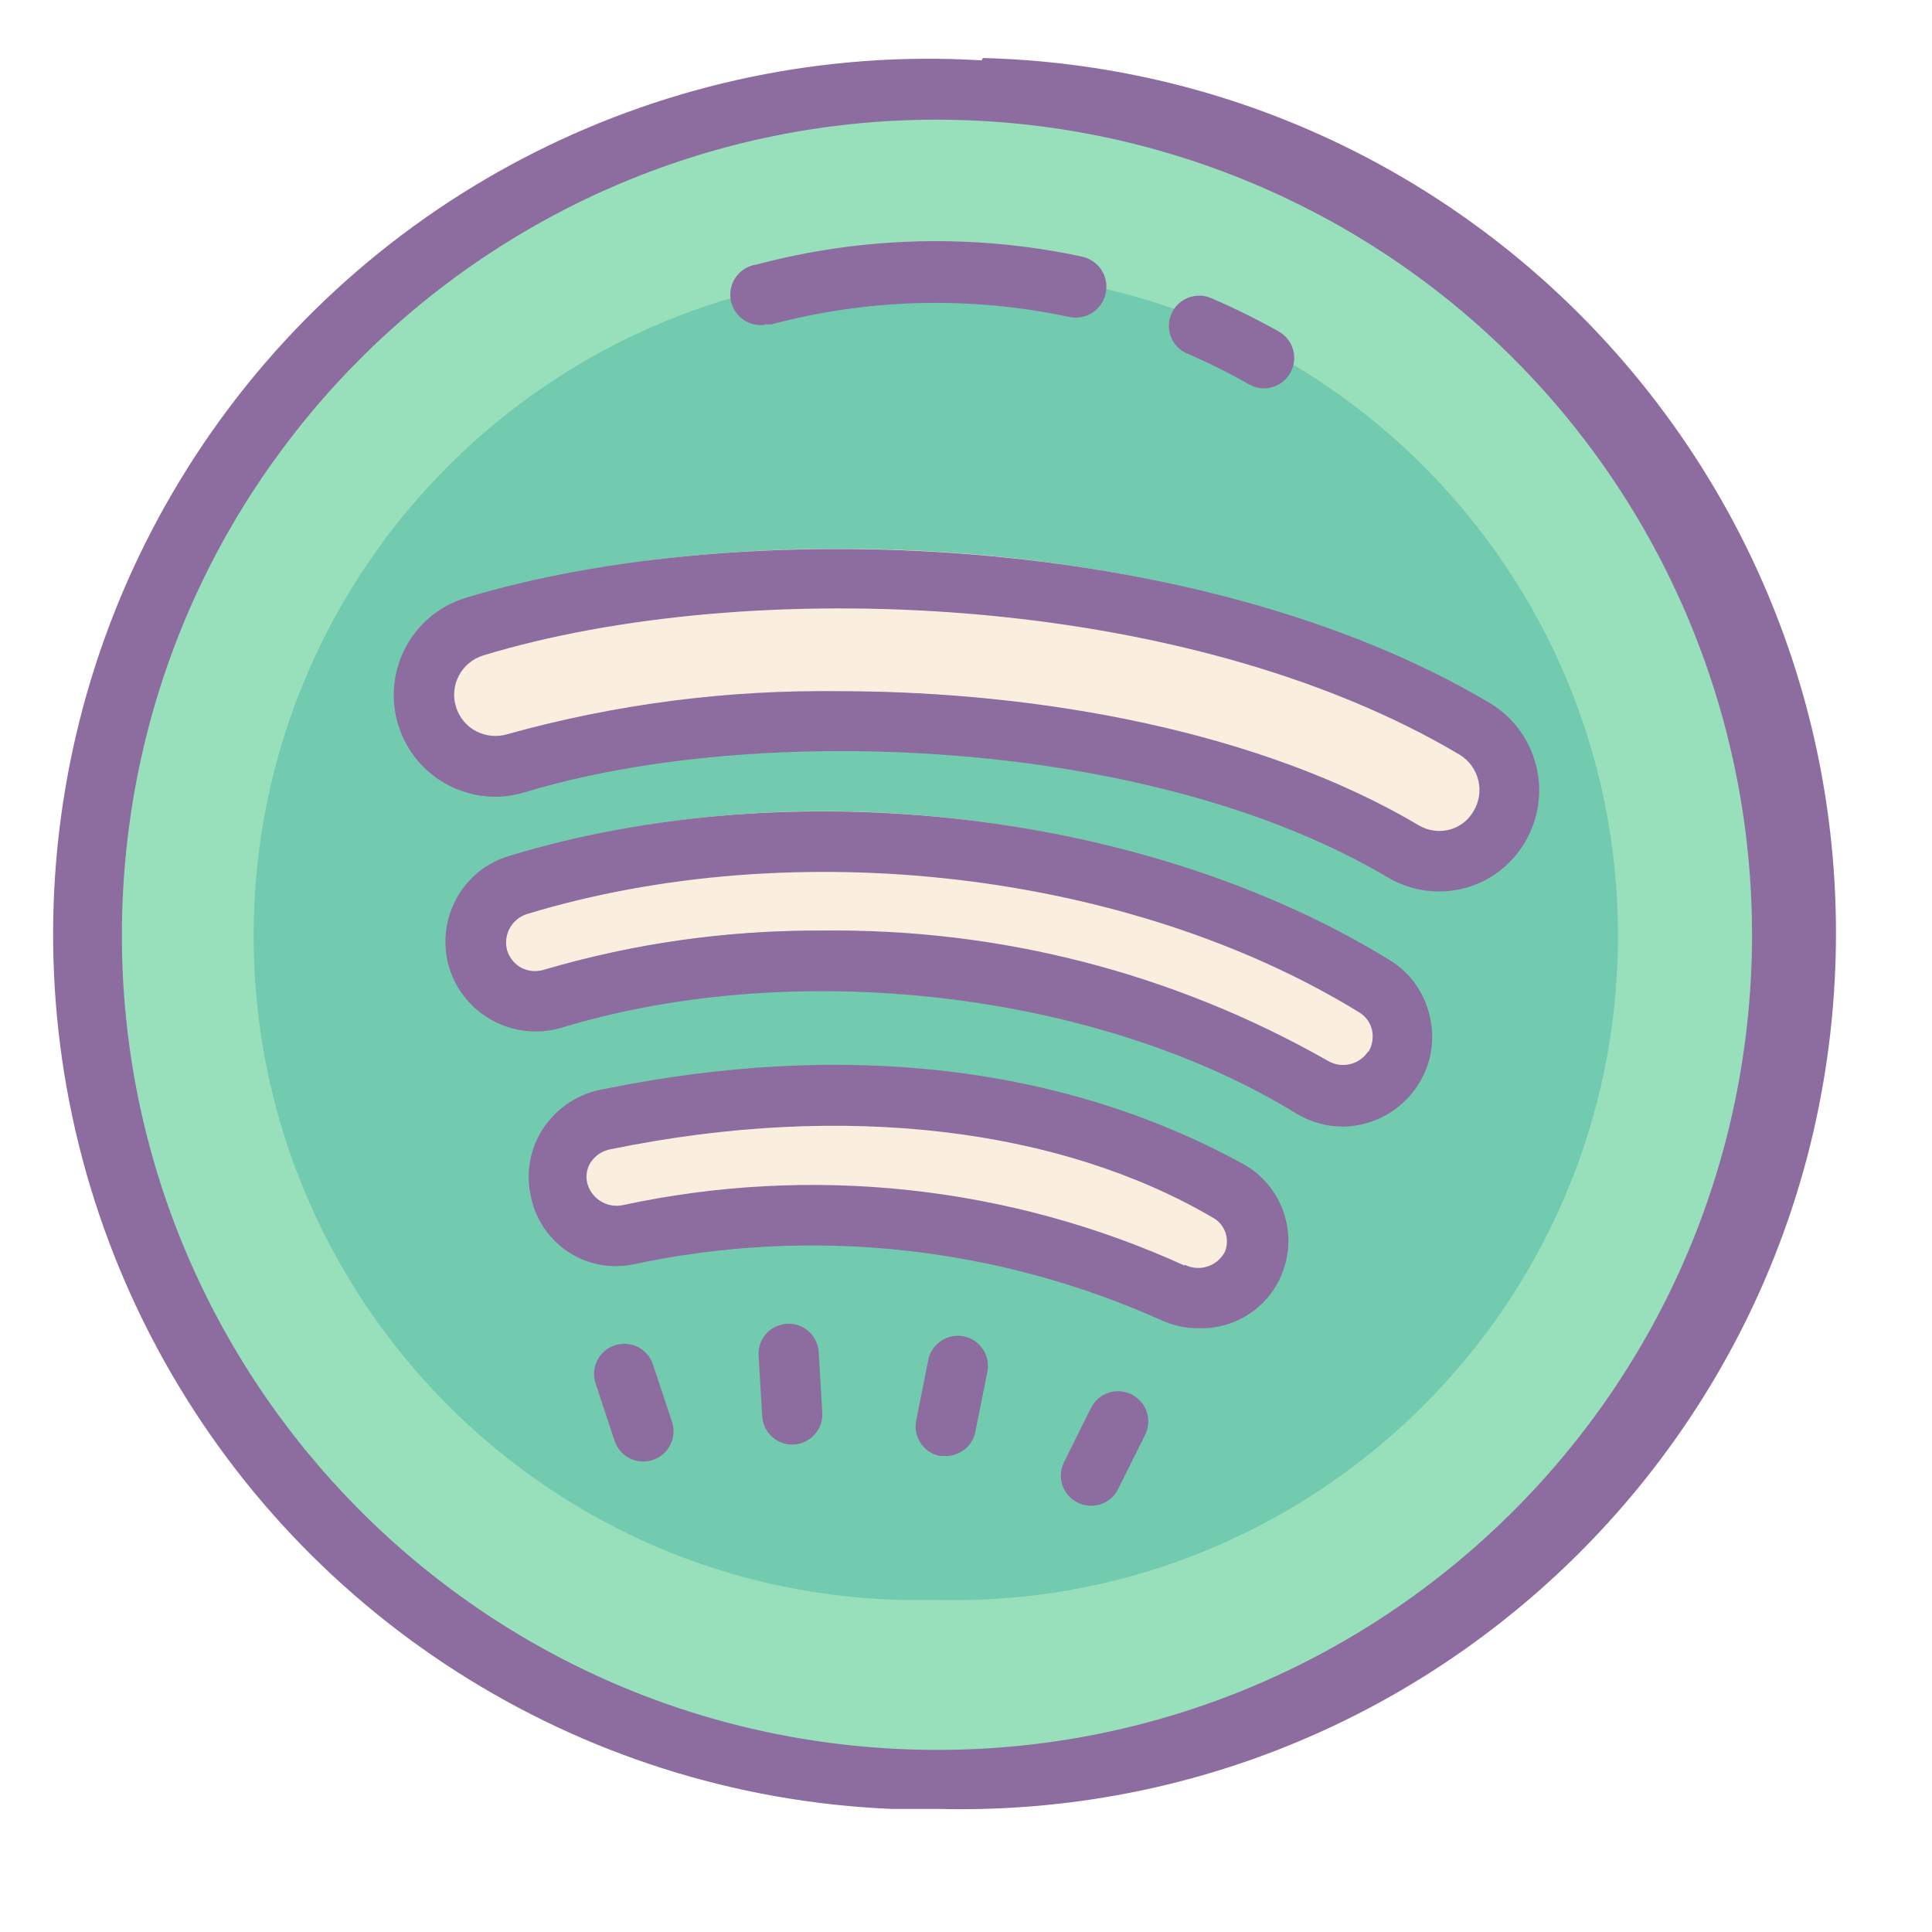
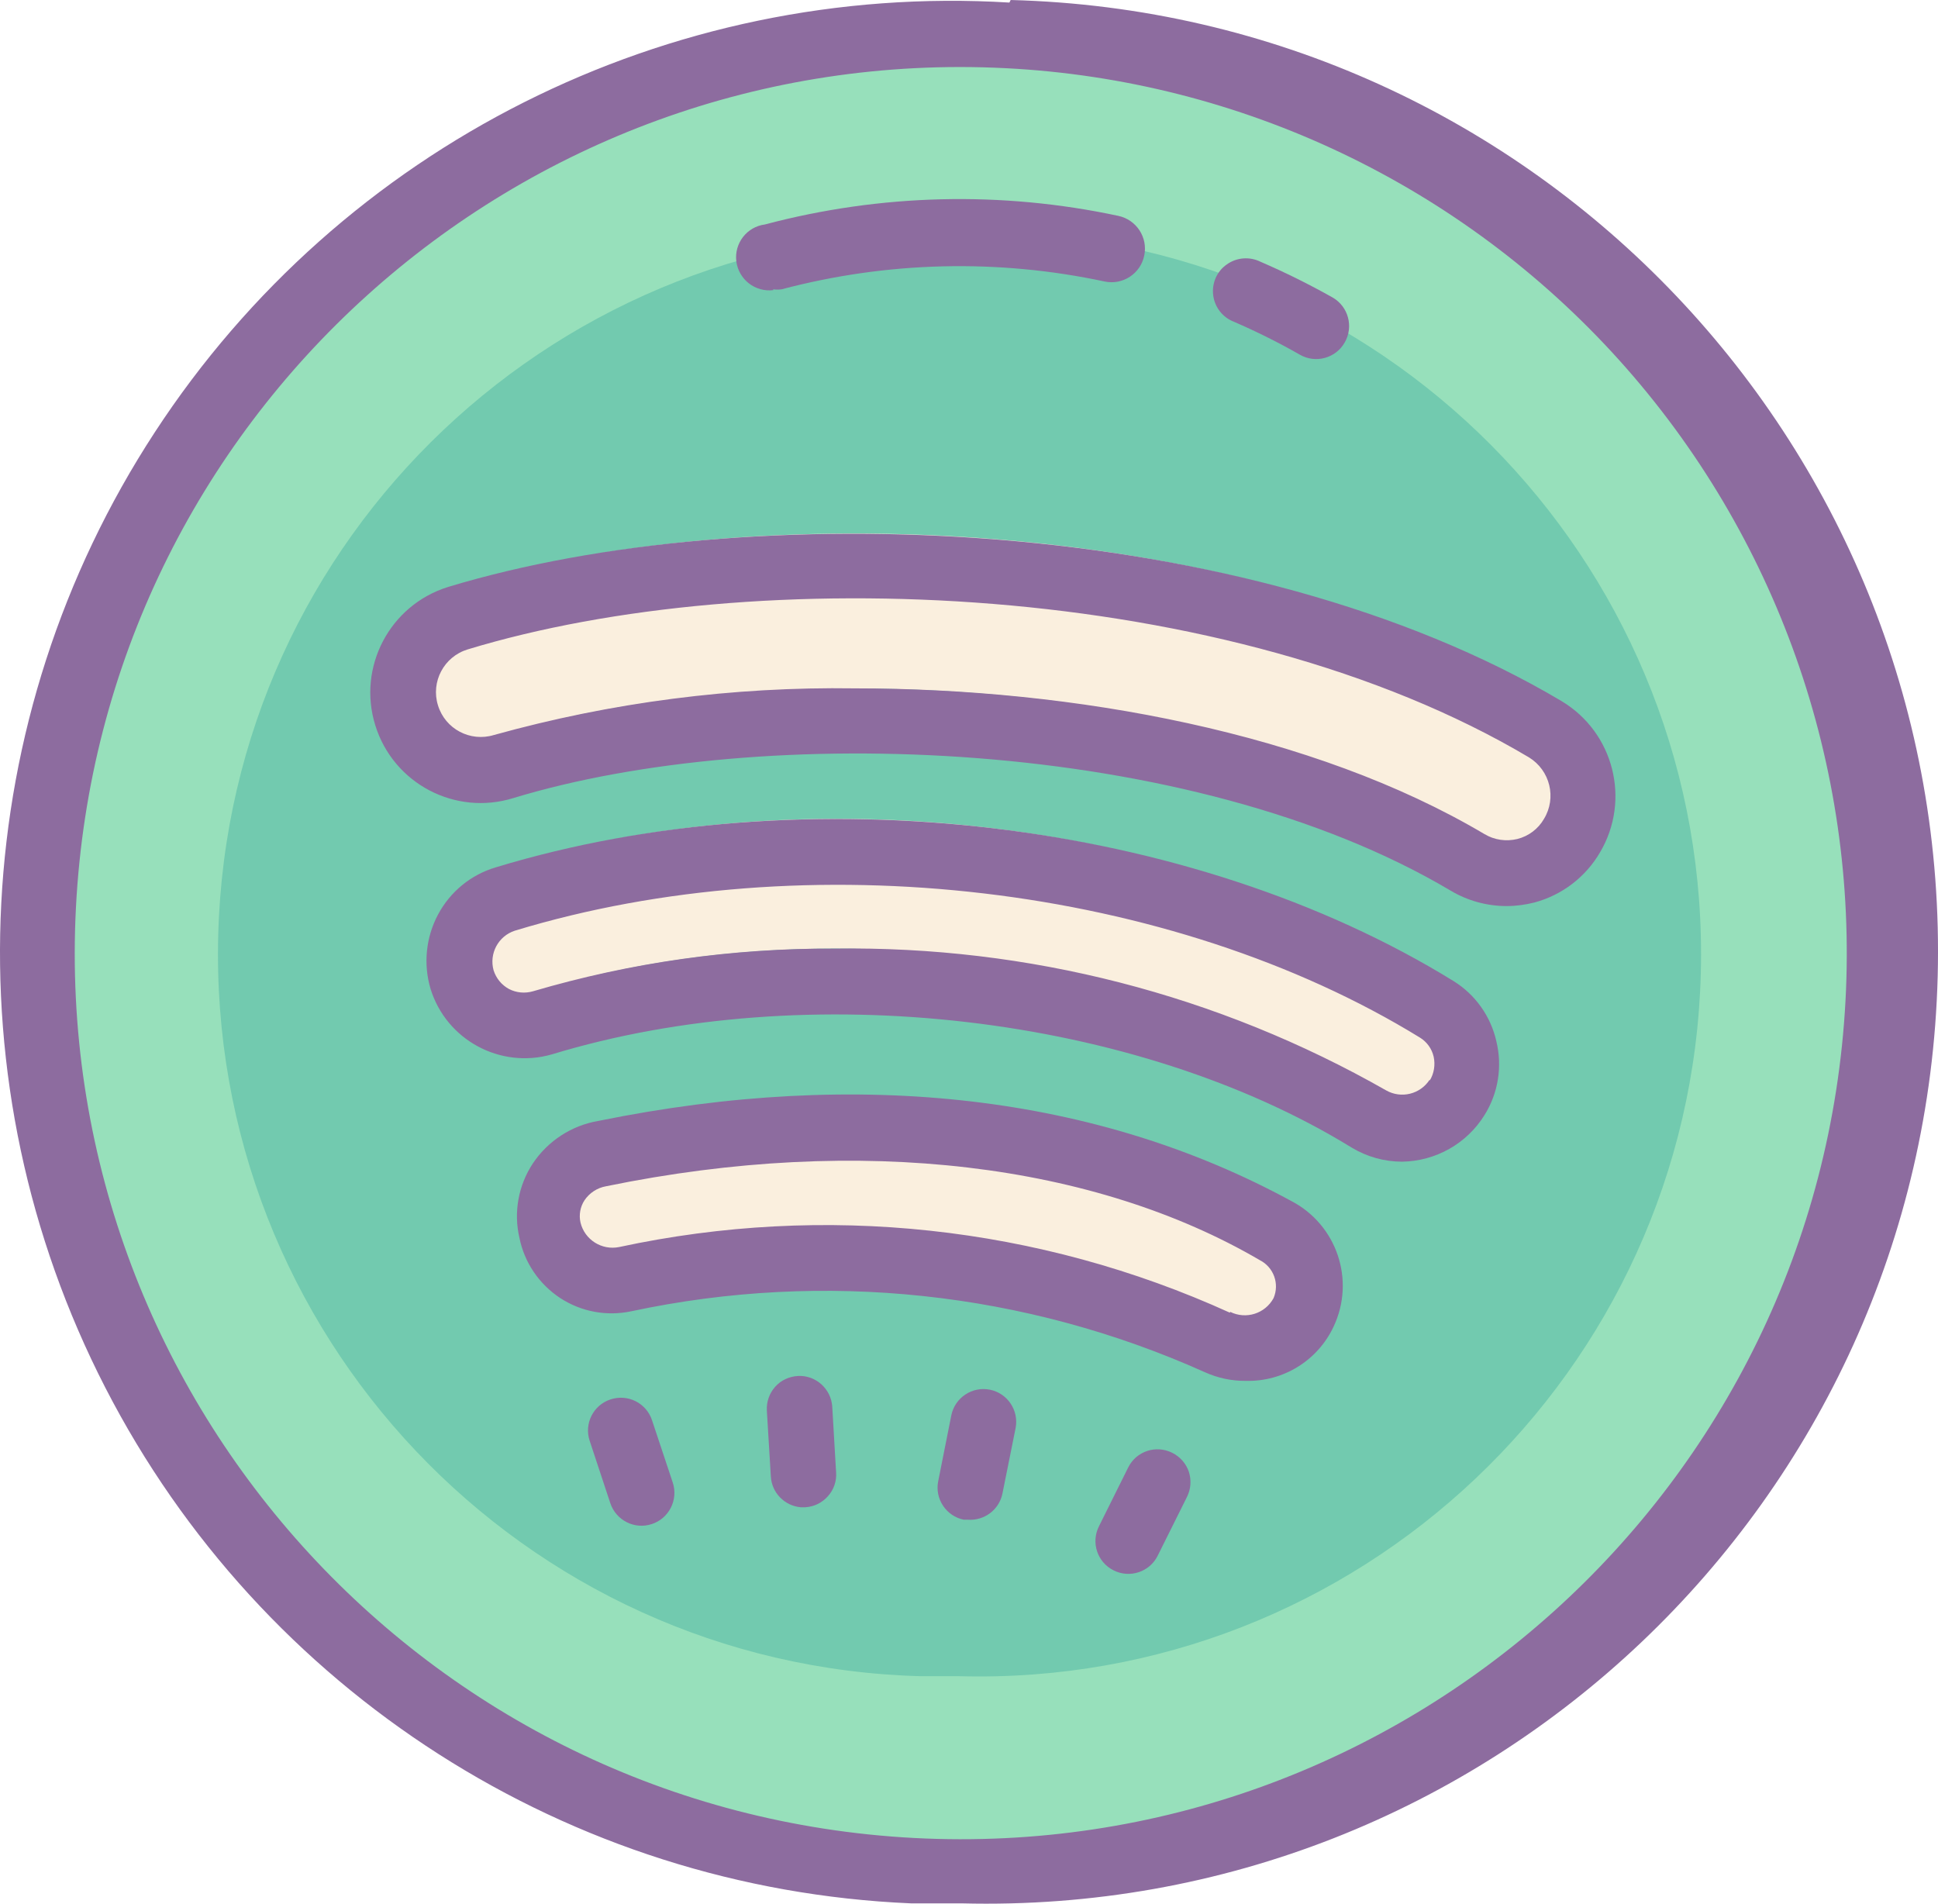
- <svg xmlns="http://www.w3.org/2000/svg" viewBox="0 0 64 64" version="1.1" width="64px" height="64px">
-   <g id="surface1">
-     <path style=" fill:#97E0BB;" d="M 32.465 3.035 C 47.906 3.844 59.77 17.016 58.961 32.461 C 58.152 47.902 44.977 59.766 29.535 58.957 C 14.09 58.148 2.23 44.973 3.039 29.531 C 3.848 14.086 17.023 2.223 32.465 3.035 Z " />
-     <path style=" fill:#72CAAF;" d="M 31 53 C 30.605 53 30.215 53 29.82 53 C 17.668 52.676 8.086 42.559 8.41 30.41 C 8.734 18.258 18.852 8.676 31 9 C 31.395 9 31.785 9 32.18 9 C 44.332 9.324 53.914 19.441 53.59 31.59 C 53.266 43.742 43.148 53.324 31 53 Z " />
-     <path style=" fill:#FAEFDE;" d="M 46.18 34.371 C 45.602 35.285 44.402 35.57 43.469 35.02 C 36.68 30.84 26.32 29.641 18.301 32.078 C 17.586 32.441 16.727 32.344 16.113 31.832 C 15.5 31.32 15.25 30.492 15.477 29.727 C 15.707 28.961 16.367 28.402 17.16 28.309 C 26.34 25.52 37.75 26.871 45.539 31.672 C 46.445 32.25 46.727 33.445 46.18 34.371 M 46.449 27.211 C 38.301 22.379 24.871 21.93 17.102 24.289 C 15.852 24.672 14.531 23.969 14.148 22.719 C 13.77 21.473 14.473 20.152 15.719 19.77 C 24.641 17.059 39.48 17.578 48.859 23.148 C 49.621 23.562 50.098 24.355 50.102 25.219 C 50.102 26.086 49.633 26.883 48.871 27.297 C 48.113 27.715 47.188 27.68 46.461 27.211 " />
-     <path style=" fill:#8D6C9F;" d="M 31.93 44.27 C 31.391 44.16 30.859 44.508 30.75 45.051 L 30.352 47.051 C 30.238 47.59 30.59 48.121 31.129 48.23 L 31.25 48.23 C 31.754 48.27 32.211 47.926 32.309 47.43 L 32.711 45.43 C 32.809 44.895 32.461 44.379 31.93 44.27 Z " />
-     <path style=" fill:#8D6C9F;" d="M 26.07 43.852 C 25.805 43.867 25.555 43.984 25.379 44.184 C 25.203 44.383 25.113 44.645 25.129 44.91 L 25.25 46.91 C 25.277 47.406 25.664 47.805 26.16 47.852 L 26.301 47.852 C 26.566 47.836 26.812 47.715 26.988 47.516 C 27.168 47.316 27.258 47.055 27.238 46.789 L 27.121 44.789 C 27.086 44.242 26.617 43.82 26.07 43.852 Z " />
-     <path style=" fill:#8D6C9F;" d="M 21.629 45.199 C 21.457 44.676 20.891 44.391 20.363 44.566 C 19.84 44.738 19.555 45.305 19.73 45.828 L 20.359 47.73 C 20.535 48.254 21.102 48.539 21.625 48.363 C 22.148 48.191 22.434 47.625 22.262 47.102 Z " />
-     <path style=" fill:#8D6C9F;" d="M 37.48 46.191 C 36.984 45.945 36.387 46.145 36.141 46.641 L 35.25 48.43 C 35 48.926 35.199 49.527 35.695 49.773 C 36.188 50.023 36.793 49.824 37.039 49.328 L 37.93 47.539 C 38.051 47.301 38.07 47.023 37.988 46.77 C 37.902 46.516 37.719 46.309 37.48 46.191 Z " />
-     <path style=" fill:#8D6C9F;" d="M 39.371 11.73 C 40.055 12.027 40.723 12.359 41.371 12.73 C 41.852 13.008 42.465 12.84 42.738 12.359 C 43.016 11.879 42.852 11.266 42.371 10.988 C 41.656 10.586 40.922 10.223 40.172 9.898 C 39.84 9.734 39.445 9.766 39.145 9.98 C 38.84 10.191 38.684 10.555 38.73 10.922 C 38.777 11.289 39.023 11.602 39.371 11.73 Z " />
-     <path style=" fill:#8D6C9F;" d="M 25.32 10.738 C 25.406 10.75 25.492 10.75 25.578 10.738 C 28.797 9.887 32.168 9.805 35.422 10.5 C 35.973 10.617 36.516 10.262 36.629 9.711 C 36.746 9.156 36.391 8.617 35.84 8.5 C 32.281 7.738 28.59 7.828 25.07 8.762 C 24.52 8.832 24.129 9.336 24.199 9.891 C 24.273 10.441 24.777 10.832 25.328 10.762 Z " />
-     <path style=" fill:#8D6C9F;" d="M 32.52 2 C 22.117 1.367 12.172 6.367 6.477 15.094 C 0.777 23.82 0.203 34.938 4.969 44.207 C 9.734 53.477 19.105 59.477 29.52 59.922 C 30.035 59.922 30.547 59.922 31.059 59.922 C 47.078 60.336 60.395 47.688 60.809 31.672 C 61.223 15.652 48.578 2.336 32.559 1.922 Z M 58 32.41 C 57.203 47.289 44.5 58.711 29.617 57.93 C 14.738 57.145 3.305 44.453 4.074 29.57 C 4.844 14.688 17.527 3.242 32.41 4 C 39.574 4.363 46.301 7.566 51.102 12.895 C 55.902 18.227 58.383 25.246 58 32.41 Z " />
-     <path style=" fill:#8D6C9F;" d="M 49.352 23.289 C 39.738 17.578 24.551 17.039 15.41 19.809 C 13.633 20.363 12.645 22.25 13.195 24.023 C 13.746 25.801 15.633 26.793 17.41 26.238 C 24.969 23.941 38.039 24.359 45.961 29.059 C 46.477 29.367 47.066 29.531 47.672 29.531 C 47.957 29.531 48.242 29.492 48.52 29.422 C 49.363 29.195 50.082 28.645 50.52 27.891 C 51.461 26.297 50.938 24.242 49.352 23.289 Z M 48.809 26.879 C 48.633 27.184 48.34 27.402 48 27.488 C 47.66 27.57 47.301 27.52 47 27.34 C 41.789 24.25 34.5 22.898 27.809 22.898 C 24.094 22.844 20.391 23.324 16.809 24.32 C 16.09 24.539 15.324 24.137 15.105 23.414 C 14.883 22.695 15.289 21.93 16.012 21.711 C 24.73 19.059 39.211 19.57 48.352 25 C 48.996 25.395 49.203 26.234 48.809 26.879 Z " />
-     <path style=" fill:#8D6C9F;" d="M 46.059 31.82 C 38.059 26.879 26.301 25.488 16.871 28.352 C 16.113 28.574 15.48 29.094 15.109 29.789 C 14.738 30.484 14.656 31.297 14.879 32.051 C 15.359 33.613 17.008 34.504 18.578 34.051 C 26.371 31.68 36.379 32.852 42.949 36.891 C 43.414 37.172 43.945 37.32 44.488 37.32 C 45.516 37.305 46.461 36.77 47 35.898 C 47.418 35.23 47.547 34.418 47.359 33.648 C 47.188 32.891 46.719 32.23 46.059 31.82 Z M 45.328 34.82 C 45.043 35.266 44.461 35.41 44 35.148 C 38.887 32.234 33.086 30.742 27.199 30.828 C 24.086 30.812 20.988 31.25 18 32.129 C 17.758 32.199 17.496 32.176 17.27 32.059 C 17.047 31.938 16.879 31.734 16.801 31.488 C 16.66 30.977 16.945 30.445 17.449 30.281 C 26.371 27.57 37.449 28.879 45.031 33.539 C 45.242 33.668 45.395 33.879 45.449 34.121 C 45.504 34.371 45.461 34.633 45.328 34.852 Z " />
-     <path style=" fill:#FAEFDE;" d="M 38.871 42.809 C 33.148 40.5 26.891 39.832 20.809 40.891 C 19.781 41.074 18.781 40.434 18.52 39.422 C 18.406 38.902 18.508 38.363 18.809 37.926 C 19.105 37.488 19.566 37.195 20.09 37.109 C 26.781 35.961 34.379 36.262 40.602 39.449 C 41.508 39.914 41.887 41.016 41.449 41.941 C 40.949 42.859 39.824 43.242 38.871 42.809 Z " />
-     <path style=" fill:#8D6C9F;" d="M 39.719 44 C 39.293 44.004 38.871 43.914 38.48 43.738 C 33 41.277 26.875 40.625 21 41.879 C 20.25 42.039 19.473 41.895 18.832 41.477 C 18.191 41.055 17.742 40.398 17.59 39.648 C 17.406 38.867 17.555 38.043 18 37.371 C 18.461 36.684 19.184 36.215 20 36.078 C 28 34.449 35.211 35.309 41.109 38.52 C 42.5 39.242 43.07 40.934 42.398 42.352 C 41.914 43.383 40.863 44.031 39.719 44 Z M 39.25 41.898 C 39.73 42.137 40.312 41.953 40.57 41.48 C 40.758 41.043 40.574 40.535 40.148 40.32 C 35.148 37.398 28.031 36.469 20.23 38.07 C 19.961 38.117 19.723 38.273 19.57 38.5 C 19.441 38.699 19.398 38.941 19.449 39.172 C 19.574 39.699 20.098 40.031 20.629 39.922 C 26.887 38.574 33.41 39.273 39.238 41.922 Z " />
+ <svg xmlns="http://www.w3.org/2000/svg" id="svg31" height="58.01" width="59.059" version="1.1" viewBox="0 0 59.059 58.01">
+   <defs id="defs35" />
+   <g transform="translate(-1.759532,-1.921875)" id="surface1">
+     <path id="path2" d="M 32.465,3.035 C 47.906,3.844 59.77,17.016 58.961,32.461 58.152,47.902 44.977,59.766 29.535,58.957 14.09,58.148 2.23,44.973 3.039,29.531 3.848,14.086 17.023,2.223 32.465,3.035 Z" style="fill:#97e0bb" />
+     <path id="path4" d="m 31,53 c -0.395,0 -0.785,0 -1.18,0 C 17.668,52.676 8.086,42.559 8.41,30.41 8.734,18.258 18.852,8.676 31,9 31.395,9 31.785,9 32.18,9 44.332,9.324 53.914,19.441 53.59,31.59 53.266,43.742 43.148,53.324 31,53 Z" style="fill:#72caaf" />
+     <path id="path6" d="m 46.18,34.371 c -0.578,0.914 -1.777,1.199 -2.711,0.648 -6.789,-4.18 -17.148,-5.379 -25.168,-2.941 -0.715,0.363 -1.574,0.266 -2.188,-0.246 C 15.5,31.32 15.25,30.492 15.477,29.727 c 0.23,-0.766 0.891,-1.324 1.684,-1.418 9.18,-2.789 20.59,-1.438 28.379,3.363 0.906,0.578 1.188,1.773 0.641,2.699 m 0.27,-7.16 c -8.148,-4.832 -21.578,-5.281 -29.348,-2.922 -1.25,0.383 -2.57,-0.32 -2.953,-1.57 -0.379,-1.246 0.324,-2.566 1.57,-2.949 8.922,-2.711 23.762,-2.191 33.141,3.379 0.762,0.414 1.238,1.207 1.242,2.07 0,0.867 -0.469,1.664 -1.23,2.078 -0.758,0.418 -1.684,0.383 -2.41,-0.086" style="fill:#faefde" />
+     <path id="path8" d="M 31.93,44.27 C 31.391,44.16 30.859,44.508 30.75,45.051 l -0.398,2 c -0.113,0.539 0.238,1.07 0.777,1.18 H 31.25 c 0.504,0.039 0.961,-0.305 1.059,-0.801 l 0.402,-2 c 0.098,-0.535 -0.25,-1.051 -0.781,-1.16 z" style="fill:#8d6c9f" />
+     <path id="path10" d="m 26.07,43.852 c -0.266,0.016 -0.516,0.133 -0.691,0.332 -0.176,0.199 -0.266,0.461 -0.25,0.727 l 0.121,2 c 0.027,0.496 0.414,0.895 0.91,0.941 h 0.141 c 0.266,-0.016 0.512,-0.137 0.688,-0.336 0.18,-0.199 0.27,-0.461 0.25,-0.727 l -0.117,-2 c -0.035,-0.547 -0.504,-0.969 -1.051,-0.938 z" style="fill:#8d6c9f" />
+     <path id="path12" d="m 21.629,45.199 c -0.172,-0.523 -0.738,-0.809 -1.266,-0.633 -0.523,0.172 -0.809,0.738 -0.633,1.262 l 0.629,1.902 c 0.176,0.523 0.742,0.809 1.266,0.633 0.523,-0.172 0.809,-0.738 0.637,-1.262 z" style="fill:#8d6c9f" />
+     <path id="path14" d="m 37.48,46.191 c -0.496,-0.246 -1.094,-0.047 -1.34,0.449 L 35.25,48.43 c -0.25,0.496 -0.051,1.098 0.445,1.344 0.492,0.25 1.098,0.051 1.344,-0.445 l 0.891,-1.789 c 0.121,-0.238 0.141,-0.516 0.059,-0.77 -0.086,-0.254 -0.27,-0.461 -0.508,-0.578 z" style="fill:#8d6c9f" />
+     <path id="path16" d="m 39.371,11.73 c 0.684,0.297 1.352,0.629 2,1 0.48,0.277 1.094,0.109 1.367,-0.371 0.277,-0.48 0.113,-1.094 -0.367,-1.371 -0.715,-0.402 -1.449,-0.766 -2.199,-1.09 -0.332,-0.164 -0.727,-0.133 -1.027,0.082 -0.305,0.211 -0.461,0.574 -0.414,0.941 0.047,0.367 0.293,0.68 0.641,0.809 z" style="fill:#8d6c9f" />
+     <path id="path18" d="m 25.32,10.738 c 0.086,0.012 0.172,0.012 0.258,0 3.219,-0.852 6.59,-0.934 9.844,-0.238 0.551,0.117 1.094,-0.238 1.207,-0.789 C 36.746,9.156 36.391,8.617 35.84,8.5 c -3.559,-0.762 -7.25,-0.672 -10.77,0.262 -0.551,0.07 -0.941,0.574 -0.871,1.129 0.074,0.551 0.578,0.941 1.129,0.871 z" style="fill:#8d6c9f" />
+     <path id="path20" d="M 32.52,2 C 22.117,1.367 12.172,6.367 6.477,15.094 0.777,23.82 0.203,34.938 4.969,44.207 c 4.766,9.27 14.137,15.27 24.551,15.715 0.516,0 1.027,0 1.539,0 16.02,0.414 29.336,-12.234 29.75,-28.25 0.414,-16.02 -12.23,-29.336 -28.25,-29.75 z M 58,32.41 C 57.203,47.289 44.5,58.711 29.617,57.93 14.738,57.145 3.305,44.453 4.074,29.57 4.844,14.688 17.527,3.242 32.41,4 39.574,4.363 46.301,7.566 51.102,12.895 55.902,18.227 58.383,25.246 58,32.41 Z" style="fill:#8d6c9f" />
+     <path id="path22" d="m 49.352,23.289 c -9.613,-5.711 -24.801,-6.25 -33.941,-3.48 -1.777,0.555 -2.766,2.441 -2.215,4.215 0.551,1.777 2.438,2.77 4.215,2.215 7.559,-2.297 20.629,-1.879 28.551,2.82 0.516,0.309 1.105,0.473 1.711,0.473 0.285,0 0.57,-0.039 0.848,-0.109 0.844,-0.227 1.562,-0.777 2,-1.531 0.941,-1.594 0.418,-3.648 -1.168,-4.602 z m -0.543,3.59 C 48.633,27.184 48.34,27.402 48,27.488 47.66,27.57 47.301,27.52 47,27.34 41.789,24.25 34.5,22.898 27.809,22.898 c -3.715,-0.055 -7.418,0.426 -11,1.422 -0.719,0.219 -1.484,-0.184 -1.703,-0.906 -0.223,-0.719 0.184,-1.484 0.906,-1.703 8.719,-2.652 23.199,-2.141 32.34,3.289 0.645,0.395 0.852,1.234 0.457,1.879 z" style="fill:#8d6c9f" />
+     <path id="path24" d="m 46.059,31.82 c -8,-4.941 -19.758,-6.332 -29.188,-3.469 -0.758,0.223 -1.391,0.742 -1.762,1.438 -0.371,0.695 -0.453,1.508 -0.23,2.262 0.48,1.562 2.129,2.453 3.699,2 7.793,-2.371 17.801,-1.199 24.371,2.84 0.465,0.281 0.996,0.43 1.539,0.43 1.027,-0.016 1.973,-0.551 2.512,-1.422 0.418,-0.668 0.547,-1.48 0.359,-2.25 C 47.188,32.891 46.719,32.23 46.059,31.82 Z m -0.73,3 C 45.043,35.266 44.461,35.41 44,35.148 38.887,32.234 33.086,30.742 27.199,30.828 24.086,30.812 20.988,31.25 18,32.129 c -0.242,0.07 -0.504,0.047 -0.73,-0.07 -0.223,-0.121 -0.391,-0.324 -0.469,-0.57 -0.141,-0.512 0.145,-1.043 0.648,-1.207 8.922,-2.711 20,-1.402 27.582,3.258 0.211,0.129 0.363,0.34 0.418,0.582 0.055,0.25 0.012,0.512 -0.121,0.73 z" style="fill:#8d6c9f" />
+     <path id="path26" d="M 38.871,42.809 C 33.148,40.5 26.891,39.832 20.809,40.891 c -1.027,0.184 -2.027,-0.457 -2.289,-1.469 -0.113,-0.52 -0.012,-1.059 0.289,-1.496 0.297,-0.438 0.758,-0.73 1.281,-0.816 6.691,-1.148 14.289,-0.848 20.512,2.34 0.906,0.465 1.285,1.566 0.848,2.492 -0.5,0.918 -1.625,1.301 -2.578,0.867 z" style="fill:#faefde" />
+     <path id="path28" d="M 39.719,44 C 39.293,44.004 38.871,43.914 38.48,43.738 33,41.277 26.875,40.625 21,41.879 20.25,42.039 19.473,41.895 18.832,41.477 18.191,41.055 17.742,40.398 17.59,39.648 17.406,38.867 17.555,38.043 18,37.371 c 0.461,-0.688 1.184,-1.156 2,-1.293 8,-1.629 15.211,-0.77 21.109,2.441 1.391,0.723 1.961,2.414 1.289,3.832 C 41.914,43.383 40.863,44.031 39.719,44 Z M 39.25,41.898 c 0.48,0.238 1.062,0.055 1.32,-0.418 0.188,-0.438 0.004,-0.945 -0.422,-1.16 -5,-2.922 -12.117,-3.852 -19.918,-2.25 -0.27,0.047 -0.508,0.203 -0.66,0.43 -0.129,0.199 -0.172,0.441 -0.121,0.672 0.125,0.527 0.648,0.859 1.18,0.75 6.258,-1.348 12.781,-0.648 18.609,2 z" style="fill:#8d6c9f" />
  </g>
</svg>
